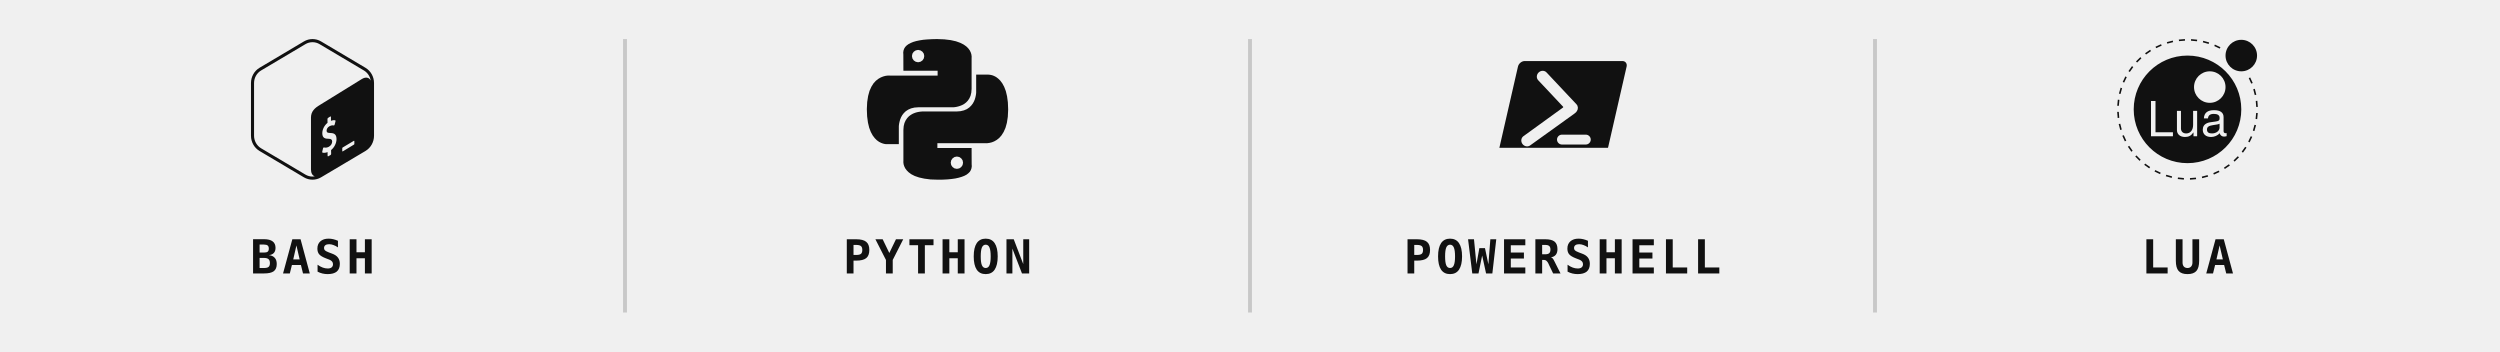
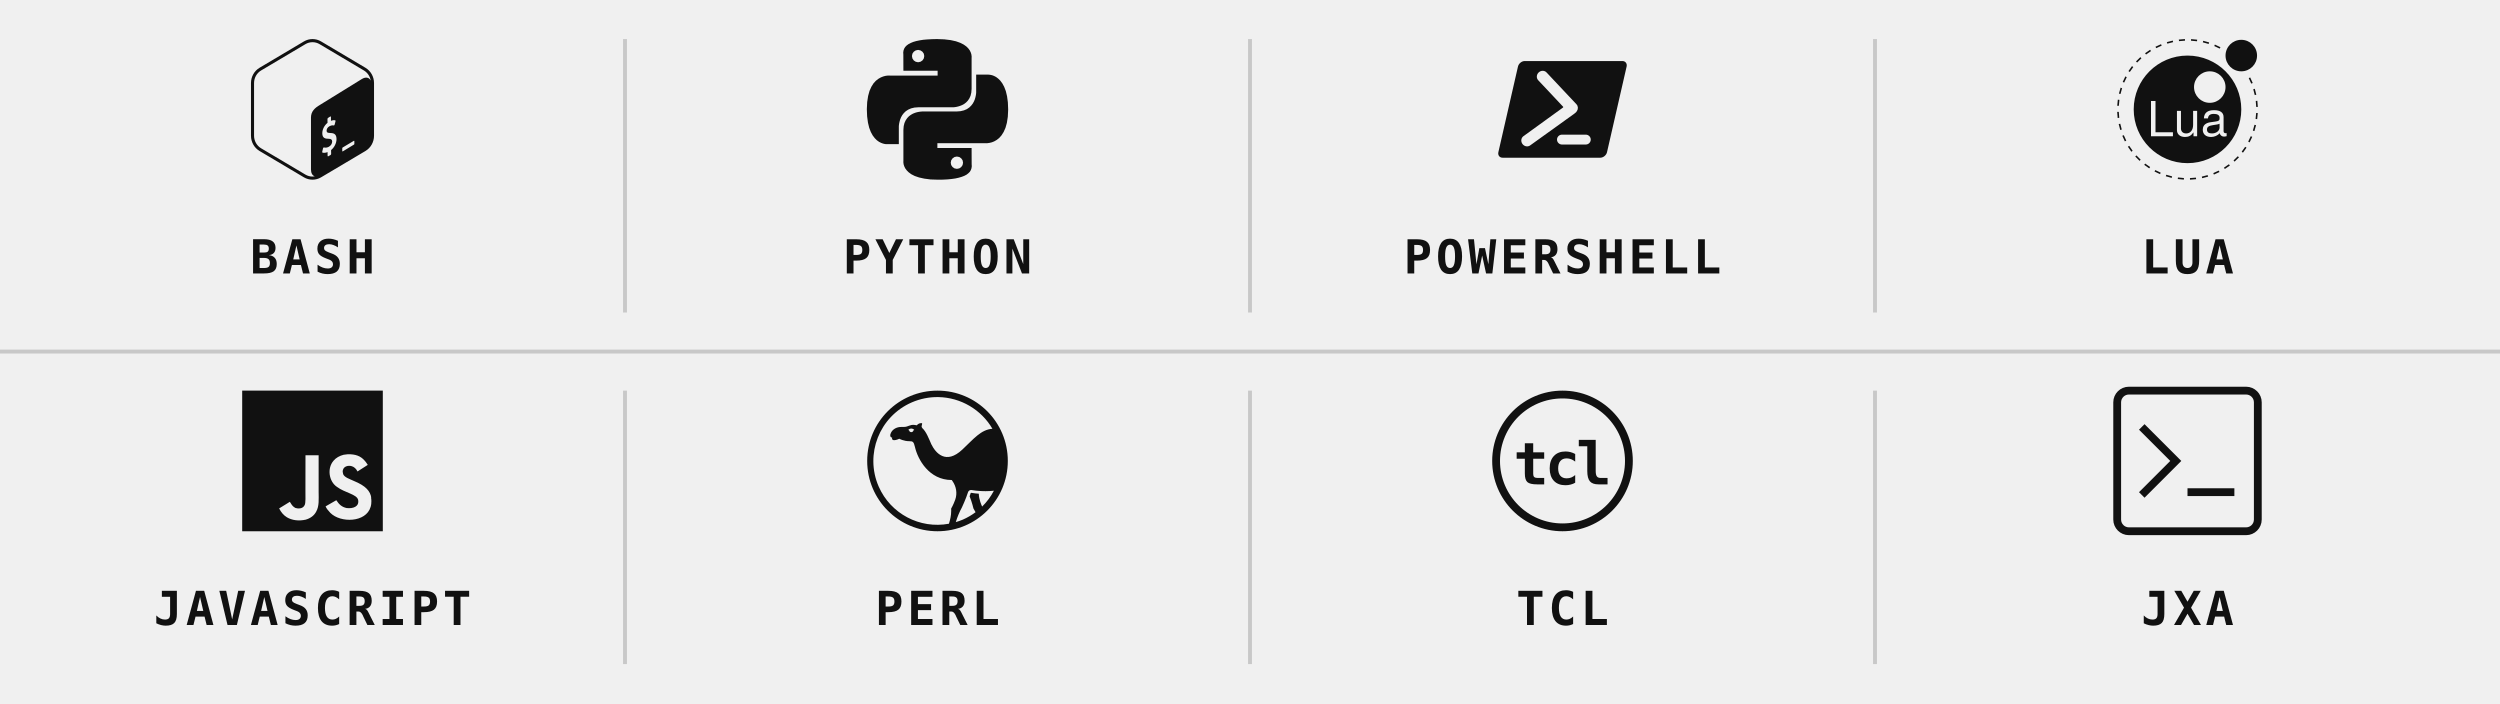
- <svg xmlns="http://www.w3.org/2000/svg" viewBox="0 0 640 90" width="640" height="90" role="img" aria-label="Bash, Python, PowerShell, and Lua">
+ <svg xmlns="http://www.w3.org/2000/svg" viewBox="0 0 640 180" width="640" height="180" role="img" aria-label="Bash, Python, PowerShell, Lua, JavaScript, Perl, Tcl, and JXA">
  <defs>
    <mask id="ps-cut" maskUnits="userSpaceOnUse">
      <rect width="128" height="128" fill="white" />
      <path d="M77.184,65.455c-0.372,0.749-1.144,1.575-2.509,2.534  L34.562,96.798c-2.19,1.591-5.334,1.001-7.021-1.319c-1.687-2.32-1.28-5.49,0.91-7.082l36.173-26.194v-0.538L41.896,37.487  c-1.854-1.972-1.661-5.161,0.431-7.124c2.092-1.962,5.29-1.954,7.144,0.018l27.271,29.012C78.29,61.04,78.405,63.534,77.184,65.455z  " fill="black" />
      <path d="M63.55,87h21.613c2.513,0,4.55,2.015,4.55,4.5  c0,2.485-2.037,4.5-4.55,4.5H63.55C61.037,96,59,93.985,59,91.5C59,89.015,61.037,87,63.55,87z" fill="black" />
    </mask>
  </defs>
  <path d="M160 10v70" stroke="#111111" stroke-opacity=".18" />
  <path d="M320 10v70" stroke="#111111" stroke-opacity=".18" />
  <path d="M480 10v70" stroke="#111111" stroke-opacity=".18" />
  <g transform="translate(62 10) scale(1.5)" fill="#111111">
    <path d="M21.038,4.9l-7.577-4.498C13.009,0.134,12.505,0,12,0c-0.505,0-1.009,0.134-1.462,0.403L2.961,4.9 C2.057,5.437,1.5,6.429,1.5,7.503v8.995c0,1.073,0.557,2.066,1.462,2.603l7.577,4.497C10.991,23.866,11.495,24,12,24 c0.505,0,1.009-0.134,1.461-0.402l7.577-4.497c0.904-0.537,1.462-1.529,1.462-2.603V7.503C22.5,6.429,21.943,5.437,21.038,4.9z M15.17,18.946l0.013,0.646c0.001,0.078-0.05,0.167-0.111,0.198l-0.383,0.22c-0.061,0.031-0.111-0.007-0.112-0.085L14.57,19.29 c-0.328,0.136-0.66,0.169-0.872,0.084c-0.04-0.016-0.057-0.075-0.041-0.142l0.139-0.584c0.011-0.046,0.036-0.092,0.069-0.121 c0.012-0.011,0.024-0.02,0.036-0.026c0.022-0.011,0.043-0.014,0.062-0.006c0.229,0.077,0.521,0.041,0.802-0.101 c0.357-0.181,0.596-0.545,0.592-0.907c-0.003-0.328-0.181-0.465-0.613-0.468c-0.55,0.001-1.064-0.107-1.072-0.917 c-0.007-0.667,0.34-1.361,0.889-1.8l-0.007-0.652c-0.001-0.08,0.048-0.168,0.111-0.2l0.37-0.236 c0.061-0.031,0.111,0.007,0.112,0.087l0.006,0.653c0.273-0.109,0.511-0.138,0.726-0.088c0.047,0.012,0.067,0.076,0.048,0.151 l-0.144,0.578c-0.011,0.044-0.036,0.088-0.065,0.116c-0.012,0.012-0.025,0.021-0.038,0.028c-0.019,0.01-0.038,0.013-0.057,0.009 c-0.098-0.022-0.332-0.073-0.699,0.113c-0.385,0.195-0.52,0.53-0.517,0.778c0.003,0.297,0.155,0.387,0.681,0.396 c0.7,0.012,1.003,0.318,1.01,1.023C16.105,17.747,15.736,18.491,15.17,18.946z M19.143,17.859c0,0.06-0.008,0.116-0.058,0.145 l-1.916,1.164c-0.05,0.029-0.09,0.004-0.09-0.056v-0.494c0-0.06,0.037-0.093,0.087-0.122l1.887-1.129 c0.05-0.029,0.09-0.004,0.09,0.056V17.859z M20.459,6.797l-7.168,4.427c-0.894,0.523-1.553,1.109-1.553,2.187v8.833 c0,0.645,0.26,1.063,0.66,1.184c-0.131,0.023-0.264,0.039-0.398,0.039c-0.42,0-0.833-0.114-1.197-0.33L3.226,18.64 c-0.741-0.44-1.201-1.261-1.201-2.142V7.503c0-0.881,0.46-1.702,1.201-2.142l7.577-4.498c0.363-0.216,0.777-0.33,1.197-0.33 c0.419,0,0.833,0.114,1.197,0.33l7.577,4.498c0.624,0.371,1.046,1.013,1.164,1.732C21.686,6.557,21.12,6.411,20.459,6.797z" />
  </g>
  <text x="80" y="70" text-anchor="middle" fill="#111111" font-family="ui-monospace, SFMono-Regular, Menlo, Consolas, monospace" font-size="12" font-weight="600" letter-spacing="1">BASH</text>
  <g transform="translate(222 10) scale(1.5)" fill="#111111">
    <path d="M14.25.18l.9.2.73.26.59.3.45.32.34.34.25.34.16.33.1.3.04.26.02.2-.01.13V8.5l-.05.63-.13.55-.21.46-.26.38-.3.31-.33.25-.35.19-.35.14-.33.1-.3.07-.26.04-.21.02H8.77l-.69.05-.59.14-.5.22-.41.27-.33.32-.27.35-.2.36-.15.37-.1.35-.07.32-.04.27-.02.21v3.06H3.17l-.21-.03-.28-.07-.32-.12-.35-.18-.36-.26-.36-.36-.35-.46-.32-.59-.28-.73-.21-.88-.14-1.05-.05-1.23.06-1.22.16-1.04.24-.87.32-.71.36-.57.4-.44.42-.33.42-.24.4-.16.36-.1.32-.05.24-.01h.16l.06.01h8.16v-.83H6.18l-.01-2.75-.02-.37.05-.34.11-.31.17-.28.25-.26.31-.23.38-.2.44-.18.51-.15.58-.12.64-.1.71-.06.77-.04.84-.02 1.27.05zm-6.3 1.98l-.23.33-.08.41.08.41.23.34.33.22.41.09.41-.09.33-.22.23-.34.08-.41-.08-.41-.23-.33-.33-.22-.41-.09-.41.09zm13.09 3.95l.28.06.32.12.35.18.36.27.36.35.35.47.32.59.28.73.21.88.14 1.04.05 1.23-.06 1.23-.16 1.04-.24.86-.32.71-.36.57-.4.45-.42.33-.42.24-.4.16-.36.09-.32.05-.24.02-.16-.01h-8.22v.82h5.84l.01 2.76.02.36-.05.34-.11.31-.17.29-.25.25-.31.24-.38.2-.44.17-.51.15-.58.13-.64.09-.71.07-.77.04-.84.01-1.27-.04-1.07-.14-.9-.2-.73-.25-.59-.3-.45-.33-.34-.34-.25-.34-.16-.33-.1-.3-.04-.25-.02-.2.01-.13v-5.34l.05-.64.13-.54.21-.46.26-.38.3-.32.33-.24.35-.2.35-.14.33-.1.3-.06.26-.04.21-.02.13-.01h5.84l.69-.05.59-.14.5-.21.41-.28.33-.32.27-.35.2-.36.15-.36.1-.35.07-.32.04-.28.02-.21V6.07h2.09l.14.01zm-6.47 14.25l-.23.33-.08.41.08.41.23.33.33.23.41.08.41-.08.33-.23.23-.33.08-.41-.08-.41-.23-.33-.33-.23-.41-.08-.41.08z" />
  </g>
  <text x="240" y="70" text-anchor="middle" fill="#111111" font-family="ui-monospace, SFMono-Regular, Menlo, Consolas, monospace" font-size="12" font-weight="600" letter-spacing="1">PYTHON</text>
  <g transform="translate(382 10) scale(.28125)">
    <path d="M118.5,20H29.634c-2.769,0-5.53,2.259-6.168,5.045    L5.632,102.955C4.995,105.742,6.722,108,9.491,108h88.865c2.769,0,5.53-2.258,6.168-5.045l17.834-77.911    C122.996,22.259,121.268,20,118.5,20z" fill="#111111" mask="url(#ps-cut)" />
  </g>
  <text x="400" y="70" text-anchor="middle" fill="#111111" font-family="ui-monospace, SFMono-Regular, Menlo, Consolas, monospace" font-size="12" font-weight="600" letter-spacing="1">POWERSHELL</text>
  <g transform="translate(542 10) scale(1.5)" fill="#111111">
    <path d="M.38 10.377l-.272-.037c-.048.344-.082.695-.101 1.041l.275.016c.018-.34.051-.682.098-1.02zM4.136 3.289l-.184-.205c-.258.232-.509.48-.746.734l.202.188c.231-.248.476-.49.728-.717zM5.769 2.059l-.146-.235c-.296.186-.586.385-.863.594l.166.219c.27-.203.554-.399.843-.578zM1.824 18.369c.185.297.384.586.593.863l.22-.164c-.205-.271-.399-.555-.58-.844l-.233.145zM1.127 16.402l-.255.104c.129.318.274.635.431.943l.005.01.245-.125-.005-.01c-.153-.301-.295-.611-.421-.922zM.298 9.309l.269.063c.076-.332.168-.664.272-.986l-.261-.087c-.108.332-.202.672-.28 1.01zM.274 12.42l-.275.01c.012.348.04.699.083 1.043l.273-.033c-.042-.336-.069-.68-.081-1.02zM.256 14.506c.073.34.162.682.264 1.014l.263-.08c-.1-.326-.187-.658-.258-.99l-.269.056zM11.573.275L11.563 0c-.348.012-.699.039-1.044.082l.034.273c.338-.041.68-.068 1.02-.08zM23.221 8.566c.1.326.186.66.256.992l.27-.059c-.072-.34-.16-.682-.262-1.014l-.264.081zM17.621 1.389c-.309-.164-.627-.314-.947-.449l-.107.252c.314.133.625.281.926.439l.128-.242zM15.693.572c-.332-.105-.67-.199-1.01-.277l-.063.268c.332.076.664.168.988.273l.085-.264zM6.674 1.545c.298-.15.606-.291.916-.418L7.486.873c-.317.127-.632.272-.937.428l-.015.008.125.244.015-.008zM23.727 11.588l.275-.01a11.797 11.797 0 0 0-.082-1.045l-.273.033c.041.338.068.682.08 1.022zM13.654.105c-.346-.047-.696-.08-1.043-.098l-.014.273c.339.018.683.051 1.019.098l.038-.273zM9.544.527l-.058-.27c-.34.072-.681.16-1.014.264l.081.262c.325-.099.659-.185.991-.256zM1.921 5.469l.231.15c.185-.285.384-.566.592-.834l-.217-.17c-.213.276-.417.563-.606.854zM.943 7.318l.253.107c.132-.313.28-.625.439-.924l-.243-.128c-.163.307-.314.625-.449.945zM18.223 21.943l.145.234c.295-.186.586-.385.863-.594l-.164-.219c-.272.204-.557.4-.844.579zM21.248 19.219l.217.17c.215-.273.418-.561.607-.854l-.23-.148c-.186.285-.385.564-.594.832zM19.855 20.715l.184.203c.258-.23.51-.479.746-.732l-.201-.188c-.23.248-.477.488-.729.717zM22.359 17.504l.244.129c.162-.307.314-.625.449-.945l-.254-.107a11.27 11.27 0 0 1-.439.923zM23.617 13.629l.273.039c.049-.346.082-.695.102-1.043l-.275-.014c-.018.338-.051.682-.1 1.018zM23.156 15.621l.264.086c.107-.332.201-.67.279-1.01l-.268-.063c-.077.333-.169.665-.275.987zM22.453 6.672c.154.303.297.617.424.932l.256-.104c-.131-.322-.277-.643-.436-.953l-.244.125zM8.296 23.418c.331.107.67.201 1.009.279l.062-.268c-.331-.076-.663-.168-.986-.273l-.085.262zM10.335 23.889c.345.049.696.082 1.043.102l.014-.275c-.339-.018-.682-.051-1.019-.098l-.038.271zM17.326 22.449c-.303.154-.613.297-.926.424l.104.256c.318-.131.639-.275.947-.434l.004-.002-.123-.246-.006.002zM4.613 21.467c.274.213.562.418.854.605l.149-.23c-.285-.184-.565-.385-.833-.592l-.17.217zM12.417 23.725l.009.275c.348-.014.699-.041 1.045-.084l-.035-.271c-.336.041-.68.068-1.019.08zM6.37 22.604c.307.162.625.314.946.449l.107-.254c-.313-.133-.624-.279-.924-.439l-.129.244zM3.083 20.041c.233.258.48.51.734.746l.188-.201c-.249-.23-.49-.477-.717-.729l-.205.184zM14.445 23.475l.059.27c.34-.074.68-.162 1.014-.266l-.082-.262c-.325.099-.659.185-.991.258zM21.18.129A2.689 2.689 0 1 0 21.18 5.507 2.689 2.689 0 1 0 21.18.129zM15.324 15.447c0 .471.314.66.852.66.67 0 1.297-.396 1.297-1.016v-.645c-.23.107-.379.141-1.107.24-.735.109-1.042.306-1.042.761zM12 2.818c-5.07 0-9.18 4.109-9.18 9.18 0 5.068 4.11 9.18 9.18 9.18 5.07 0 9.18-4.111 9.18-9.18 0-5.07-4.11-9.18-9.18-9.18zm-2.487 13.77H5.771v-6.023h.769v5.346h2.974v.677zm4.13 0h-.619v-.67c-.405.57-.811.793-1.446.793-.843 0-1.38-.463-1.38-1.182v-3.271h.686v3c0 .52.347.85.893.85.719 0 1.181-.578 1.181-1.461v-2.389h.686v4.33zm-.53-8.393c0-1.484 1.205-2.689 2.689-2.689s2.688 1.205 2.688 2.689-1.203 2.688-2.688 2.688-2.689-1.203-2.689-2.688zm5.567 7.856v.52c-.223.059-.33.074-.471.074-.34 0-.637-.238-.711-.57-.381.406-.918.637-1.471.637-.877 0-1.422-.463-1.422-1.248 0-.527.256-.916.76-1.123.266-.107.414-.141 1.389-.264.545-.066.719-.191.719-.48v-.182c0-.412-.348-.645-.967-.645-.645 0-.957.24-1.016.77h-.693c.041-1 .686-1.404 1.734-1.404 1.066 0 1.627.412 1.627 1.182v2.412c0 .215.133.338.373.338.041-.002.074-.002.149-.017z" />
  </g>
  <text x="560" y="70" text-anchor="middle" fill="#111111" font-family="ui-monospace, SFMono-Regular, Menlo, Consolas, monospace" font-size="12" font-weight="600" letter-spacing="1">LUA</text>
+   <path d="M0 90h640M160 100v70M320 100v70M480 100v70" stroke="#111111" stroke-opacity=".18" />
+   <g transform="translate(62 100) scale(1.5)" fill="#111111">
+     <path d="M0 0h24v24H0V0zm22.034 18.276c-.175-1.095-.888-2.015-3.003-2.873-.736-.345-1.554-.585-1.797-1.14-.091-.33-.105-.51-.046-.705.15-.646.915-.84 1.515-.66.39.12.75.42.976.9 1.034-.676 1.034-.676 1.755-1.125-.27-.42-.404-.601-.586-.78-.63-.705-1.469-1.065-2.834-1.034l-.705.089c-.676.165-1.32.525-1.71 1.005-1.14 1.291-.811 3.541.569 4.471 1.365 1.02 3.361 1.244 3.616 2.205.24 1.17-.87 1.545-1.966 1.41-.811-.18-1.26-.586-1.755-1.336l-1.83 1.051c.21.48.45.689.81 1.109 1.74 1.756 6.09 1.666 6.871-1.004.029-.09.24-.705.074-1.65l.046.067zm-8.983-7.245h-2.248c0 1.938-.009 3.864-.009 5.805 0 1.232.063 2.363-.138 2.711-.33.689-1.18.601-1.566.48-.396-.196-.597-.466-.83-.855-.063-.105-.11-.196-.127-.196l-1.825 1.125c.305.63.75 1.172 1.324 1.517.855.51 2.004.675 3.207.405.783-.226 1.458-.691 1.811-1.411.51-.93.402-2.07.397-3.346.012-2.054 0-4.109 0-6.179l.004-.056z" />
+   </g>
+   <text x="80" y="160" text-anchor="middle" fill="#111111" font-family="ui-monospace, SFMono-Regular, Menlo, Consolas, monospace" font-size="12" font-weight="600" letter-spacing="1">JAVASCRIPT</text>
+   <g transform="translate(222 100) scale(1.5)" fill="#111111">
+     <path d="M12 0A12 12 0 0 0 0 12a12 12 0 0 0 12 12 12 12 0 0 0 12-12A12 12 0 0 0 12 0m.157 1.103a10.91 10.91 0 0 1 9.214 5.404c-1.962.152-3.156 1.698-5.132 3.553-2.81 2.637-4.562.582-5.288-.898-.447-1.004-.847-2.117-1.544-2.769A.4.4 0 0 1 9.3 6.02l.08-.37a.083.083 0 0 0-.074-.1c-.33-.022-.601.093-.84.368a2.5 2.5 0 0 0-.375-.064c-.863-.093-1.036.345-1.873.345H5.81c-.758 0-1.391.361-1.7.892-.248.424-.257.884.15.93-.126.445.292.62 1.224.192 0 0 .733.421 1.749.421.549 0 .712.087.914.967.486 2.138 2.404 5.655 6.282 5.655l.118.166c.659.934.86 2.113.48 3.184-.307.867-.697 1.531-.697 1.531q.01.178.01.349c0 .81-.175 1.553-.387 2.23a10.91 10.91 0 0 1-11.989-6.342A10.91 10.91 0 0 1 7.608 2.01a10.9 10.9 0 0 1 4.55-.907M7.524 6.47c.288 0 .575.231.477.272a.4.4 0 0 1-.1.02.38.38 0 0 1-.375.327.384.384 0 0 1-.378-.326.4.4 0 0 1-.101-.02c-.098-.042.19-.273.477-.273m10.193 10.49q.05 0 .101.007.326.054.694.096.135.01.269.026a13.4 13.4 0 0 0 2.846-.007 10.9 10.9 0 0 1-2.007 2.705c-.11-.23-.547-1.19-.573-2.196q-.156-.01-.313-.026-.13-.014-.256-.022a18 18 0 0 1-.735-.102h-.003c-.032 0-.06.01-.074.035l-.003.012q-.081.265-.182.544c.428 1.084.652 2.078.652 2.078.14.22.258.432.363.64a11 11 0 0 1-2.168 1.264 11 11 0 0 1-1.205.426 13.3 13.3 0 0 1 1.055-2.531s.678-1.445 1.027-2.564v-.004a.55.55 0 0 1 .512-.38" />
+   </g>
+   <text x="240" y="160" text-anchor="middle" fill="#111111" font-family="ui-monospace, SFMono-Regular, Menlo, Consolas, monospace" font-size="12" font-weight="600" letter-spacing="1">PERL</text>
+   <circle cx="400" cy="118" r="17" fill="none" stroke="#111111" stroke-width="2" />
+   <text x="400" y="124" text-anchor="middle" fill="#111111" font-family="ui-monospace, SFMono-Regular, Menlo, Consolas, monospace" font-size="15" font-weight="700" letter-spacing="-1">tcl</text>
+   <text x="400" y="160" text-anchor="middle" fill="#111111" font-family="ui-monospace, SFMono-Regular, Menlo, Consolas, monospace" font-size="12" font-weight="600" letter-spacing="1">TCL</text>
+   <rect x="542" y="100" width="36" height="36" rx="3" fill="none" stroke="#111111" stroke-width="2" />
+   <path d="m549 110 8 8-8 8m12 0h10" fill="none" stroke="#111111" stroke-width="2" stroke-linecap="square" />
+   <text x="560" y="160" text-anchor="middle" fill="#111111" font-family="ui-monospace, SFMono-Regular, Menlo, Consolas, monospace" font-size="12" font-weight="600" letter-spacing="1">JXA</text>
</svg>
